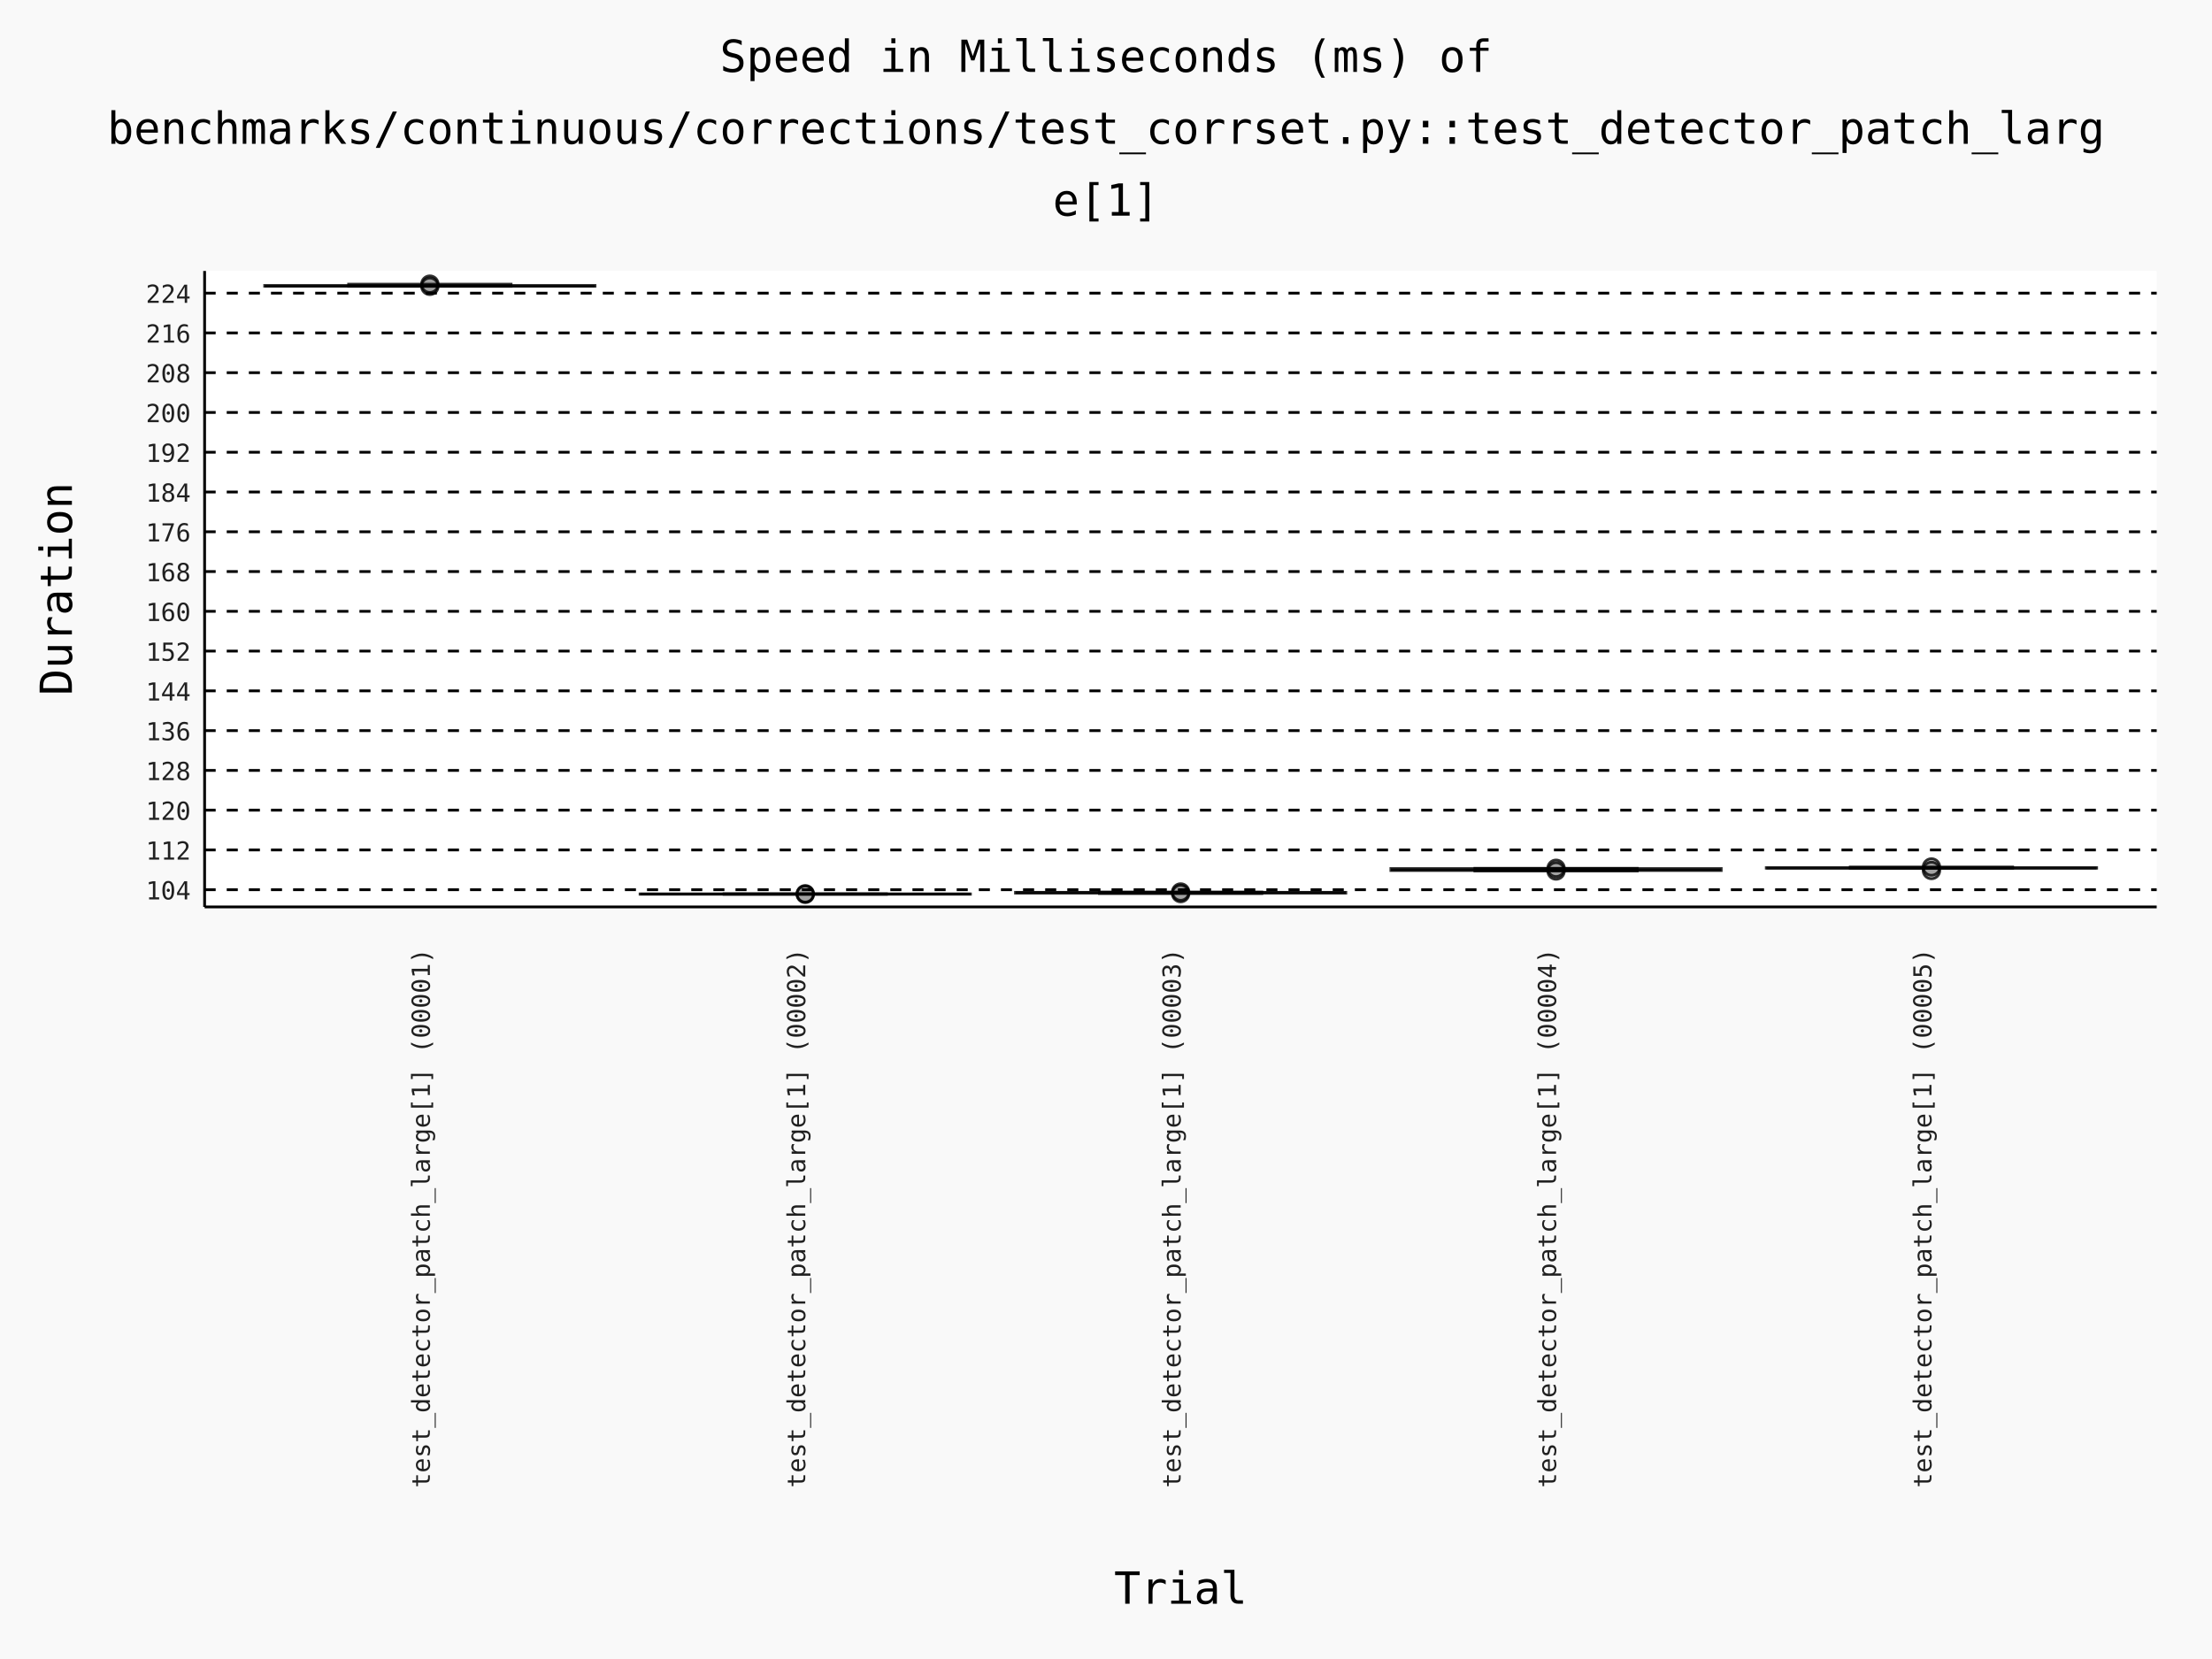
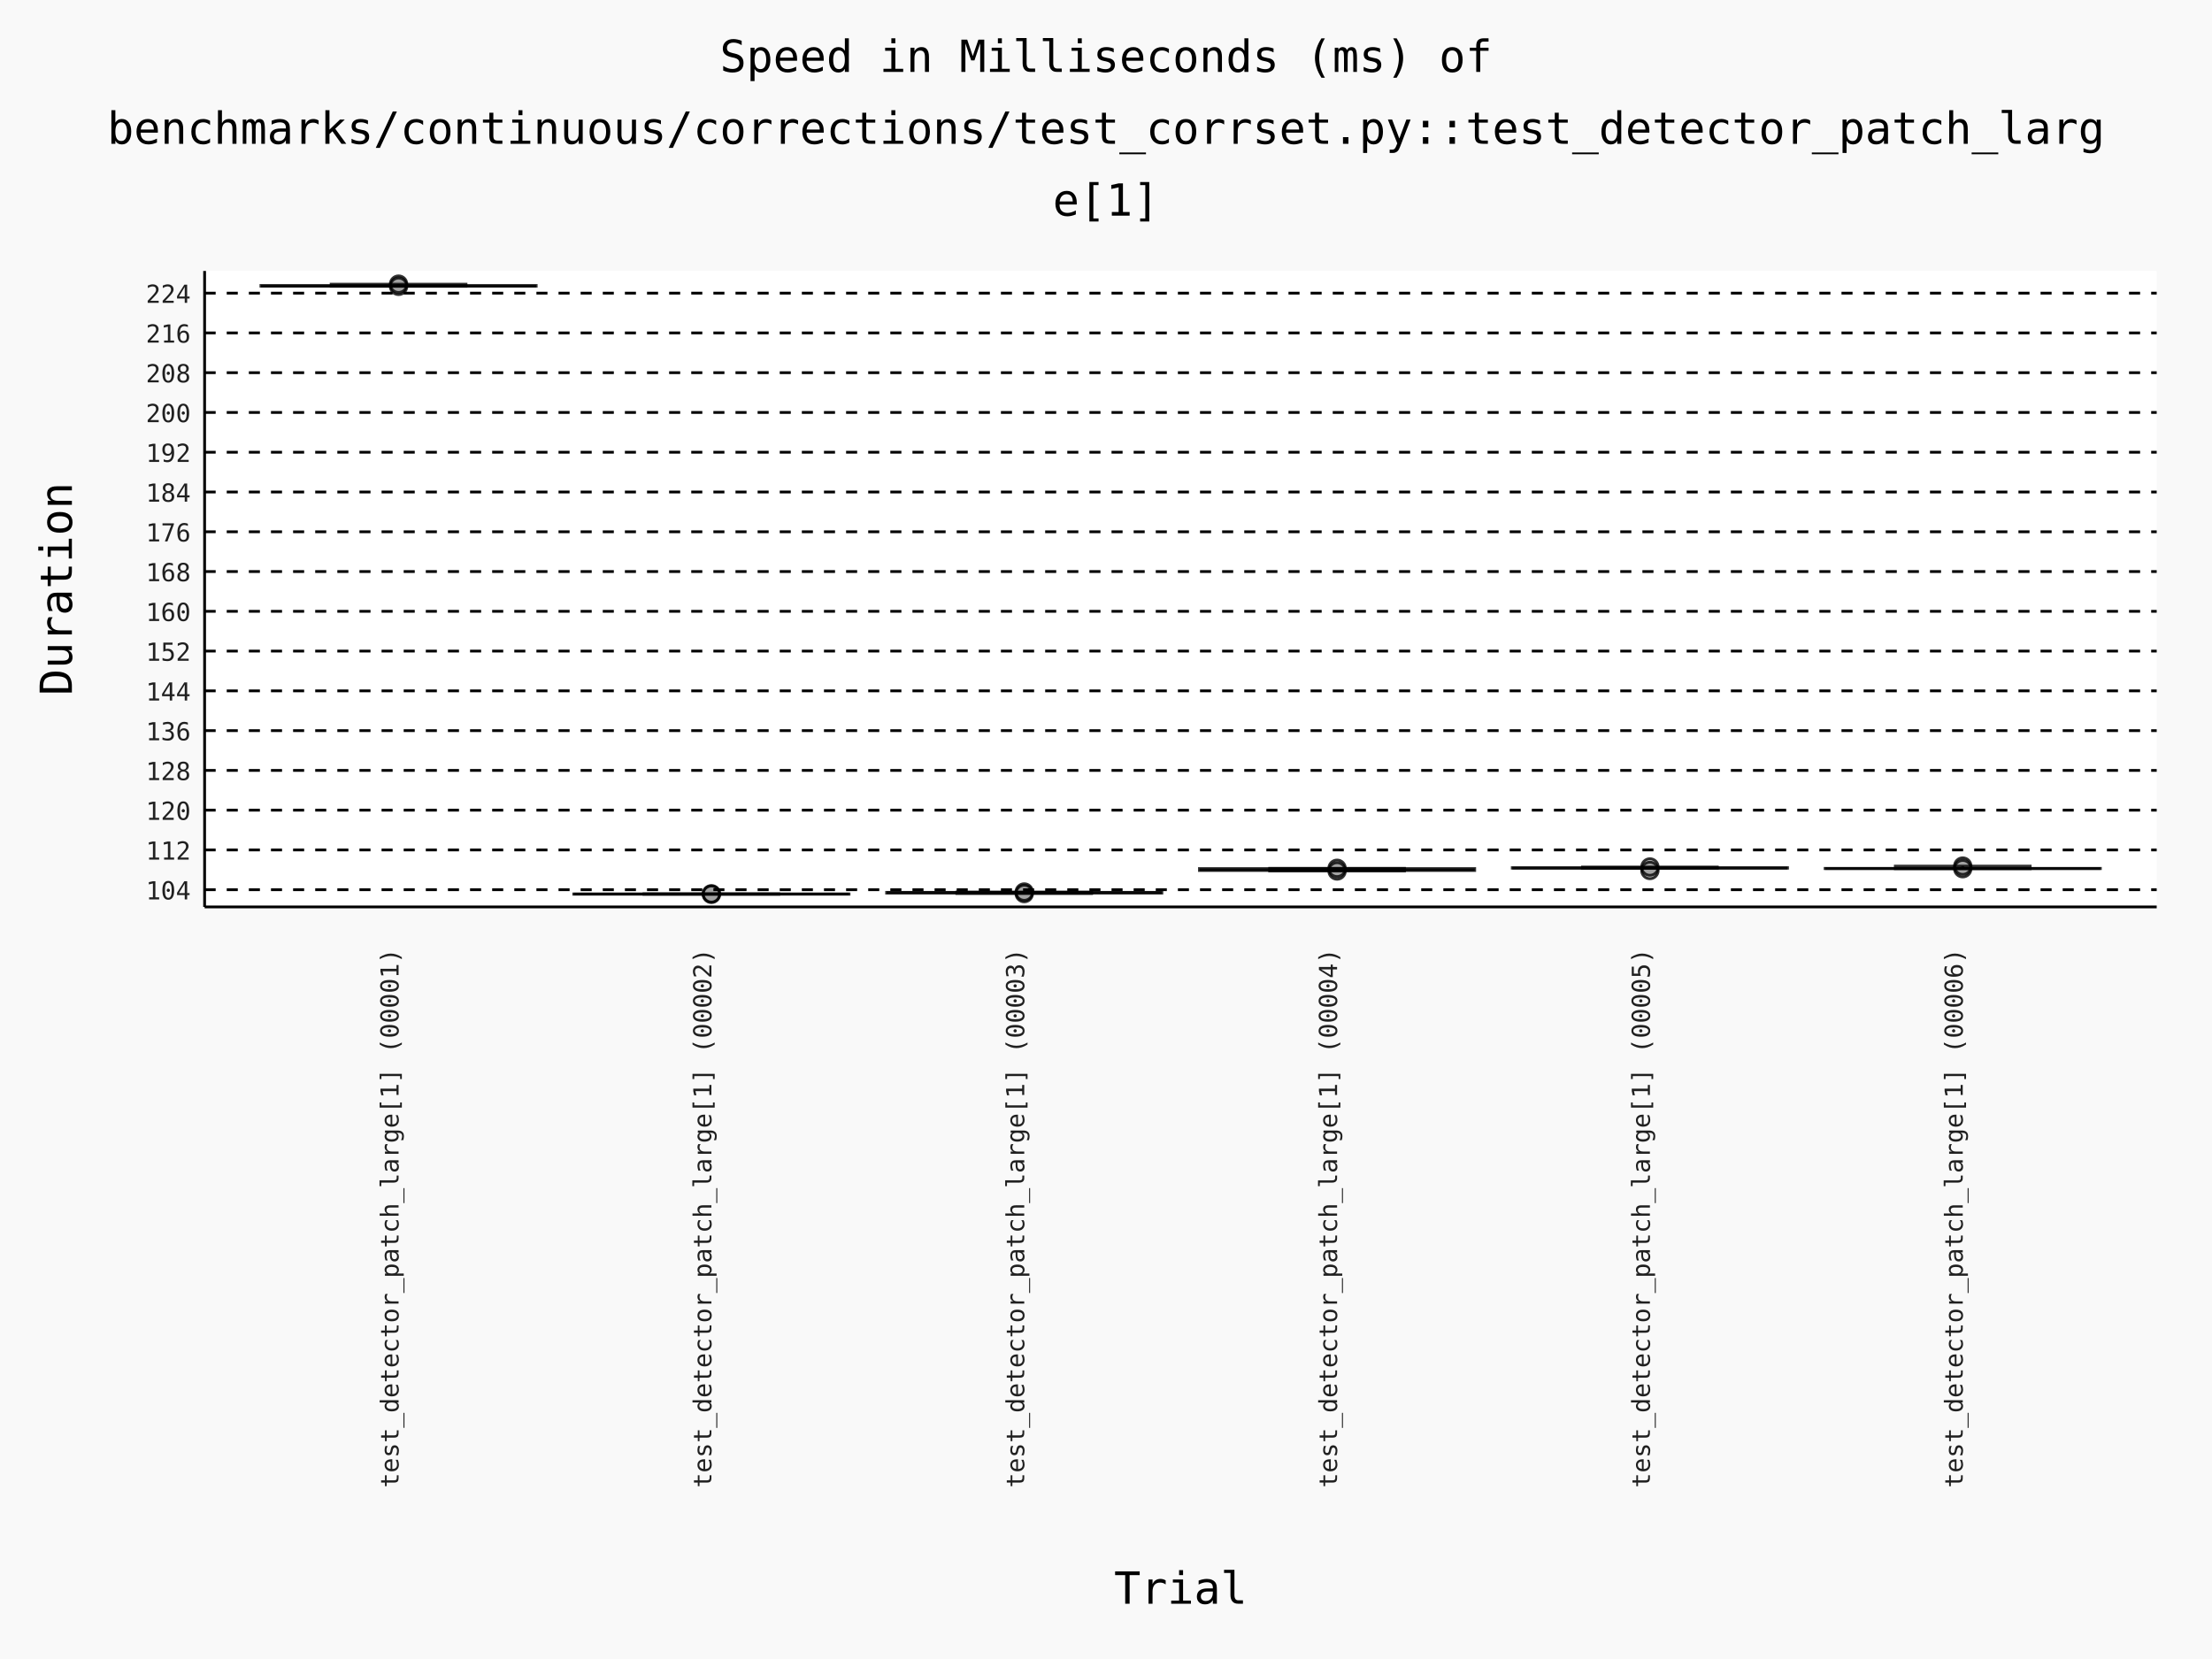
- <svg xmlns="http://www.w3.org/2000/svg" id="chart-4187ca46-183e-4e21-b282-db7cdbf3a3f5" class="pygal-chart" viewBox="0 0 800 600">
+ <svg xmlns="http://www.w3.org/2000/svg" id="chart-a7831eba-9ef0-4ba5-ba23-de977961a5cc" class="pygal-chart" viewBox="0 0 800 600">
  <defs>
-     <style type="text/css">#chart-4187ca46-183e-4e21-b282-db7cdbf3a3f5{-webkit-user-select:none;-webkit-font-smoothing:antialiased;font-family:Consolas,"Deja Vu Sans Mono","Bitstream Vera Sans Mono","Courier New",monospace}#chart-4187ca46-183e-4e21-b282-db7cdbf3a3f5 .title{font-family:Consolas,"Deja Vu Sans Mono","Bitstream Vera Sans Mono","Courier New",monospace;font-size:16px}#chart-4187ca46-183e-4e21-b282-db7cdbf3a3f5 .legends .legend text{font-family:Consolas,"Deja Vu Sans Mono","Bitstream Vera Sans Mono","Courier New",monospace;font-size:14px}#chart-4187ca46-183e-4e21-b282-db7cdbf3a3f5 .axis text{font-family:Consolas,"Deja Vu Sans Mono","Bitstream Vera Sans Mono","Courier New",monospace;font-size:10px}#chart-4187ca46-183e-4e21-b282-db7cdbf3a3f5 .axis text.major{font-family:Consolas,"Deja Vu Sans Mono","Bitstream Vera Sans Mono","Courier New",monospace;font-size:10px}#chart-4187ca46-183e-4e21-b282-db7cdbf3a3f5 .text-overlay text.value{font-family:Consolas,"Deja Vu Sans Mono","Bitstream Vera Sans Mono","Courier New",monospace;font-size:16px}#chart-4187ca46-183e-4e21-b282-db7cdbf3a3f5 .text-overlay text.label{font-family:Consolas,"Deja Vu Sans Mono","Bitstream Vera Sans Mono","Courier New",monospace;font-size:10px}#chart-4187ca46-183e-4e21-b282-db7cdbf3a3f5 .tooltip{font-family:Consolas,"Deja Vu Sans Mono","Bitstream Vera Sans Mono","Courier New",monospace;font-size:14px}#chart-4187ca46-183e-4e21-b282-db7cdbf3a3f5 text.no_data{font-family:Consolas,"Deja Vu Sans Mono","Bitstream Vera Sans Mono","Courier New",monospace;font-size:64px}
- #chart-4187ca46-183e-4e21-b282-db7cdbf3a3f5{background-color:rgba(249,249,249,1)}#chart-4187ca46-183e-4e21-b282-db7cdbf3a3f5 path,#chart-4187ca46-183e-4e21-b282-db7cdbf3a3f5 line,#chart-4187ca46-183e-4e21-b282-db7cdbf3a3f5 rect,#chart-4187ca46-183e-4e21-b282-db7cdbf3a3f5 circle{-webkit-transition:150ms;-moz-transition:150ms;transition:150ms}#chart-4187ca46-183e-4e21-b282-db7cdbf3a3f5 .graph &gt; .background{fill:rgba(249,249,249,1)}#chart-4187ca46-183e-4e21-b282-db7cdbf3a3f5 .plot &gt; .background{fill:rgba(255,255,255,1)}#chart-4187ca46-183e-4e21-b282-db7cdbf3a3f5 .graph{fill:rgba(0,0,0,.87)}#chart-4187ca46-183e-4e21-b282-db7cdbf3a3f5 text.no_data{fill:rgba(0,0,0,1)}#chart-4187ca46-183e-4e21-b282-db7cdbf3a3f5 .title{fill:rgba(0,0,0,1)}#chart-4187ca46-183e-4e21-b282-db7cdbf3a3f5 .legends .legend text{fill:rgba(0,0,0,.87)}#chart-4187ca46-183e-4e21-b282-db7cdbf3a3f5 .legends .legend:hover text{fill:rgba(0,0,0,1)}#chart-4187ca46-183e-4e21-b282-db7cdbf3a3f5 .axis .line{stroke:rgba(0,0,0,1)}#chart-4187ca46-183e-4e21-b282-db7cdbf3a3f5 .axis .guide.line{stroke:rgba(0,0,0,.54)}#chart-4187ca46-183e-4e21-b282-db7cdbf3a3f5 .axis .major.line{stroke:rgba(0,0,0,.87)}#chart-4187ca46-183e-4e21-b282-db7cdbf3a3f5 .axis text.major{fill:rgba(0,0,0,1)}#chart-4187ca46-183e-4e21-b282-db7cdbf3a3f5 .axis.y .guides:hover .guide.line,#chart-4187ca46-183e-4e21-b282-db7cdbf3a3f5 .line-graph .axis.x .guides:hover .guide.line,#chart-4187ca46-183e-4e21-b282-db7cdbf3a3f5 .stackedline-graph .axis.x .guides:hover .guide.line,#chart-4187ca46-183e-4e21-b282-db7cdbf3a3f5 .xy-graph .axis.x .guides:hover .guide.line{stroke:rgba(0,0,0,1)}#chart-4187ca46-183e-4e21-b282-db7cdbf3a3f5 .axis .guides:hover text{fill:rgba(0,0,0,1)}#chart-4187ca46-183e-4e21-b282-db7cdbf3a3f5 .reactive{fill-opacity:.7;stroke-opacity:.8;stroke-width:1}#chart-4187ca46-183e-4e21-b282-db7cdbf3a3f5 .ci{stroke:rgba(0,0,0,.87)}#chart-4187ca46-183e-4e21-b282-db7cdbf3a3f5 .reactive.active,#chart-4187ca46-183e-4e21-b282-db7cdbf3a3f5 .active .reactive{fill-opacity:.8;stroke-opacity:.9;stroke-width:4}#chart-4187ca46-183e-4e21-b282-db7cdbf3a3f5 .ci .reactive.active{stroke-width:1.5}#chart-4187ca46-183e-4e21-b282-db7cdbf3a3f5 .series text{fill:rgba(0,0,0,1)}#chart-4187ca46-183e-4e21-b282-db7cdbf3a3f5 .tooltip rect{fill:rgba(255,255,255,1);stroke:rgba(0,0,0,1);-webkit-transition:opacity 150ms;-moz-transition:opacity 150ms;transition:opacity 150ms}#chart-4187ca46-183e-4e21-b282-db7cdbf3a3f5 .tooltip .label{fill:rgba(0,0,0,.87)}#chart-4187ca46-183e-4e21-b282-db7cdbf3a3f5 .tooltip .label{fill:rgba(0,0,0,.87)}#chart-4187ca46-183e-4e21-b282-db7cdbf3a3f5 .tooltip .legend{font-size:.8em;fill:rgba(0,0,0,.54)}#chart-4187ca46-183e-4e21-b282-db7cdbf3a3f5 .tooltip .x_label{font-size:.6em;fill:rgba(0,0,0,1)}#chart-4187ca46-183e-4e21-b282-db7cdbf3a3f5 .tooltip .xlink{font-size:.5em;text-decoration:underline}#chart-4187ca46-183e-4e21-b282-db7cdbf3a3f5 .tooltip .value{font-size:1.5em}#chart-4187ca46-183e-4e21-b282-db7cdbf3a3f5 .bound{font-size:.5em}#chart-4187ca46-183e-4e21-b282-db7cdbf3a3f5 .max-value{font-size:.75em;fill:rgba(0,0,0,.54)}#chart-4187ca46-183e-4e21-b282-db7cdbf3a3f5 .map-element{fill:rgba(255,255,255,1);stroke:rgba(0,0,0,.54) !important}#chart-4187ca46-183e-4e21-b282-db7cdbf3a3f5 .map-element .reactive{fill-opacity:inherit;stroke-opacity:inherit}#chart-4187ca46-183e-4e21-b282-db7cdbf3a3f5 .color-0,#chart-4187ca46-183e-4e21-b282-db7cdbf3a3f5 .color-0 a:visited{stroke:#000000;fill:#000000}#chart-4187ca46-183e-4e21-b282-db7cdbf3a3f5 .color-1,#chart-4187ca46-183e-4e21-b282-db7cdbf3a3f5 .color-1 a:visited{stroke:#000000;fill:#000000}#chart-4187ca46-183e-4e21-b282-db7cdbf3a3f5 .color-2,#chart-4187ca46-183e-4e21-b282-db7cdbf3a3f5 .color-2 a:visited{stroke:#000000;fill:#000000}#chart-4187ca46-183e-4e21-b282-db7cdbf3a3f5 .color-3,#chart-4187ca46-183e-4e21-b282-db7cdbf3a3f5 .color-3 a:visited{stroke:#000000;fill:#000000}#chart-4187ca46-183e-4e21-b282-db7cdbf3a3f5 .color-4,#chart-4187ca46-183e-4e21-b282-db7cdbf3a3f5 .color-4 a:visited{stroke:#000000;fill:#000000}#chart-4187ca46-183e-4e21-b282-db7cdbf3a3f5 .text-overlay .color-0 text{fill:white}#chart-4187ca46-183e-4e21-b282-db7cdbf3a3f5 .text-overlay .color-1 text{fill:white}#chart-4187ca46-183e-4e21-b282-db7cdbf3a3f5 .text-overlay .color-2 text{fill:white}#chart-4187ca46-183e-4e21-b282-db7cdbf3a3f5 .text-overlay .color-3 text{fill:white}#chart-4187ca46-183e-4e21-b282-db7cdbf3a3f5 .text-overlay .color-4 text{fill:white}
- #chart-4187ca46-183e-4e21-b282-db7cdbf3a3f5 text.no_data{text-anchor:middle}#chart-4187ca46-183e-4e21-b282-db7cdbf3a3f5 .guide.line{fill:none}#chart-4187ca46-183e-4e21-b282-db7cdbf3a3f5 .centered{text-anchor:middle}#chart-4187ca46-183e-4e21-b282-db7cdbf3a3f5 .title{text-anchor:middle}#chart-4187ca46-183e-4e21-b282-db7cdbf3a3f5 .legends .legend text{fill-opacity:1}#chart-4187ca46-183e-4e21-b282-db7cdbf3a3f5 .axis.x text{text-anchor:middle}#chart-4187ca46-183e-4e21-b282-db7cdbf3a3f5 .axis.x:not(.web) text[transform]{text-anchor:start}#chart-4187ca46-183e-4e21-b282-db7cdbf3a3f5 .axis.x:not(.web) text[transform].backwards{text-anchor:end}#chart-4187ca46-183e-4e21-b282-db7cdbf3a3f5 .axis.y text{text-anchor:end}#chart-4187ca46-183e-4e21-b282-db7cdbf3a3f5 .axis.y text[transform].backwards{text-anchor:start}#chart-4187ca46-183e-4e21-b282-db7cdbf3a3f5 .axis.y2 text{text-anchor:start}#chart-4187ca46-183e-4e21-b282-db7cdbf3a3f5 .axis.y2 text[transform].backwards{text-anchor:end}#chart-4187ca46-183e-4e21-b282-db7cdbf3a3f5 .axis .guide.line{stroke-dasharray:4,4;stroke:black}#chart-4187ca46-183e-4e21-b282-db7cdbf3a3f5 .axis .major.guide.line{stroke-dasharray:6,6;stroke:black}#chart-4187ca46-183e-4e21-b282-db7cdbf3a3f5 .horizontal .axis.y .guide.line,#chart-4187ca46-183e-4e21-b282-db7cdbf3a3f5 .horizontal .axis.y2 .guide.line,#chart-4187ca46-183e-4e21-b282-db7cdbf3a3f5 .vertical .axis.x .guide.line{opacity:0}#chart-4187ca46-183e-4e21-b282-db7cdbf3a3f5 .horizontal .axis.always_show .guide.line,#chart-4187ca46-183e-4e21-b282-db7cdbf3a3f5 .vertical .axis.always_show .guide.line{opacity:1 !important}#chart-4187ca46-183e-4e21-b282-db7cdbf3a3f5 .axis.y .guides:hover .guide.line,#chart-4187ca46-183e-4e21-b282-db7cdbf3a3f5 .axis.y2 .guides:hover .guide.line,#chart-4187ca46-183e-4e21-b282-db7cdbf3a3f5 .axis.x .guides:hover .guide.line{opacity:1}#chart-4187ca46-183e-4e21-b282-db7cdbf3a3f5 .axis .guides:hover text{opacity:1}#chart-4187ca46-183e-4e21-b282-db7cdbf3a3f5 .nofill{fill:none}#chart-4187ca46-183e-4e21-b282-db7cdbf3a3f5 .subtle-fill{fill-opacity:.2}#chart-4187ca46-183e-4e21-b282-db7cdbf3a3f5 .dot{stroke-width:1px;fill-opacity:1;stroke-opacity:1}#chart-4187ca46-183e-4e21-b282-db7cdbf3a3f5 .dot.active{stroke-width:5px}#chart-4187ca46-183e-4e21-b282-db7cdbf3a3f5 .dot.negative{fill:transparent}#chart-4187ca46-183e-4e21-b282-db7cdbf3a3f5 text,#chart-4187ca46-183e-4e21-b282-db7cdbf3a3f5 tspan{stroke:none !important}#chart-4187ca46-183e-4e21-b282-db7cdbf3a3f5 .series text.active{opacity:1}#chart-4187ca46-183e-4e21-b282-db7cdbf3a3f5 .tooltip rect{fill-opacity:.95;stroke-width:.5}#chart-4187ca46-183e-4e21-b282-db7cdbf3a3f5 .tooltip text{fill-opacity:1}#chart-4187ca46-183e-4e21-b282-db7cdbf3a3f5 .showable{visibility:hidden}#chart-4187ca46-183e-4e21-b282-db7cdbf3a3f5 .showable.shown{visibility:visible}#chart-4187ca46-183e-4e21-b282-db7cdbf3a3f5 .gauge-background{fill:rgba(229,229,229,1);stroke:none}#chart-4187ca46-183e-4e21-b282-db7cdbf3a3f5 .bg-lines{stroke:rgba(249,249,249,1);stroke-width:2px}
+     <style type="text/css">#chart-a7831eba-9ef0-4ba5-ba23-de977961a5cc{-webkit-user-select:none;-webkit-font-smoothing:antialiased;font-family:Consolas,"Deja Vu Sans Mono","Bitstream Vera Sans Mono","Courier New",monospace}#chart-a7831eba-9ef0-4ba5-ba23-de977961a5cc .title{font-family:Consolas,"Deja Vu Sans Mono","Bitstream Vera Sans Mono","Courier New",monospace;font-size:16px}#chart-a7831eba-9ef0-4ba5-ba23-de977961a5cc .legends .legend text{font-family:Consolas,"Deja Vu Sans Mono","Bitstream Vera Sans Mono","Courier New",monospace;font-size:14px}#chart-a7831eba-9ef0-4ba5-ba23-de977961a5cc .axis text{font-family:Consolas,"Deja Vu Sans Mono","Bitstream Vera Sans Mono","Courier New",monospace;font-size:10px}#chart-a7831eba-9ef0-4ba5-ba23-de977961a5cc .axis text.major{font-family:Consolas,"Deja Vu Sans Mono","Bitstream Vera Sans Mono","Courier New",monospace;font-size:10px}#chart-a7831eba-9ef0-4ba5-ba23-de977961a5cc .text-overlay text.value{font-family:Consolas,"Deja Vu Sans Mono","Bitstream Vera Sans Mono","Courier New",monospace;font-size:16px}#chart-a7831eba-9ef0-4ba5-ba23-de977961a5cc .text-overlay text.label{font-family:Consolas,"Deja Vu Sans Mono","Bitstream Vera Sans Mono","Courier New",monospace;font-size:10px}#chart-a7831eba-9ef0-4ba5-ba23-de977961a5cc .tooltip{font-family:Consolas,"Deja Vu Sans Mono","Bitstream Vera Sans Mono","Courier New",monospace;font-size:14px}#chart-a7831eba-9ef0-4ba5-ba23-de977961a5cc text.no_data{font-family:Consolas,"Deja Vu Sans Mono","Bitstream Vera Sans Mono","Courier New",monospace;font-size:64px}
+ #chart-a7831eba-9ef0-4ba5-ba23-de977961a5cc{background-color:rgba(249,249,249,1)}#chart-a7831eba-9ef0-4ba5-ba23-de977961a5cc path,#chart-a7831eba-9ef0-4ba5-ba23-de977961a5cc line,#chart-a7831eba-9ef0-4ba5-ba23-de977961a5cc rect,#chart-a7831eba-9ef0-4ba5-ba23-de977961a5cc circle{-webkit-transition:150ms;-moz-transition:150ms;transition:150ms}#chart-a7831eba-9ef0-4ba5-ba23-de977961a5cc .graph &gt; .background{fill:rgba(249,249,249,1)}#chart-a7831eba-9ef0-4ba5-ba23-de977961a5cc .plot &gt; .background{fill:rgba(255,255,255,1)}#chart-a7831eba-9ef0-4ba5-ba23-de977961a5cc .graph{fill:rgba(0,0,0,.87)}#chart-a7831eba-9ef0-4ba5-ba23-de977961a5cc text.no_data{fill:rgba(0,0,0,1)}#chart-a7831eba-9ef0-4ba5-ba23-de977961a5cc .title{fill:rgba(0,0,0,1)}#chart-a7831eba-9ef0-4ba5-ba23-de977961a5cc .legends .legend text{fill:rgba(0,0,0,.87)}#chart-a7831eba-9ef0-4ba5-ba23-de977961a5cc .legends .legend:hover text{fill:rgba(0,0,0,1)}#chart-a7831eba-9ef0-4ba5-ba23-de977961a5cc .axis .line{stroke:rgba(0,0,0,1)}#chart-a7831eba-9ef0-4ba5-ba23-de977961a5cc .axis .guide.line{stroke:rgba(0,0,0,.54)}#chart-a7831eba-9ef0-4ba5-ba23-de977961a5cc .axis .major.line{stroke:rgba(0,0,0,.87)}#chart-a7831eba-9ef0-4ba5-ba23-de977961a5cc .axis text.major{fill:rgba(0,0,0,1)}#chart-a7831eba-9ef0-4ba5-ba23-de977961a5cc .axis.y .guides:hover .guide.line,#chart-a7831eba-9ef0-4ba5-ba23-de977961a5cc .line-graph .axis.x .guides:hover .guide.line,#chart-a7831eba-9ef0-4ba5-ba23-de977961a5cc .stackedline-graph .axis.x .guides:hover .guide.line,#chart-a7831eba-9ef0-4ba5-ba23-de977961a5cc .xy-graph .axis.x .guides:hover .guide.line{stroke:rgba(0,0,0,1)}#chart-a7831eba-9ef0-4ba5-ba23-de977961a5cc .axis .guides:hover text{fill:rgba(0,0,0,1)}#chart-a7831eba-9ef0-4ba5-ba23-de977961a5cc .reactive{fill-opacity:.7;stroke-opacity:.8;stroke-width:1}#chart-a7831eba-9ef0-4ba5-ba23-de977961a5cc .ci{stroke:rgba(0,0,0,.87)}#chart-a7831eba-9ef0-4ba5-ba23-de977961a5cc .reactive.active,#chart-a7831eba-9ef0-4ba5-ba23-de977961a5cc .active .reactive{fill-opacity:.8;stroke-opacity:.9;stroke-width:4}#chart-a7831eba-9ef0-4ba5-ba23-de977961a5cc .ci .reactive.active{stroke-width:1.5}#chart-a7831eba-9ef0-4ba5-ba23-de977961a5cc .series text{fill:rgba(0,0,0,1)}#chart-a7831eba-9ef0-4ba5-ba23-de977961a5cc .tooltip rect{fill:rgba(255,255,255,1);stroke:rgba(0,0,0,1);-webkit-transition:opacity 150ms;-moz-transition:opacity 150ms;transition:opacity 150ms}#chart-a7831eba-9ef0-4ba5-ba23-de977961a5cc .tooltip .label{fill:rgba(0,0,0,.87)}#chart-a7831eba-9ef0-4ba5-ba23-de977961a5cc .tooltip .label{fill:rgba(0,0,0,.87)}#chart-a7831eba-9ef0-4ba5-ba23-de977961a5cc .tooltip .legend{font-size:.8em;fill:rgba(0,0,0,.54)}#chart-a7831eba-9ef0-4ba5-ba23-de977961a5cc .tooltip .x_label{font-size:.6em;fill:rgba(0,0,0,1)}#chart-a7831eba-9ef0-4ba5-ba23-de977961a5cc .tooltip .xlink{font-size:.5em;text-decoration:underline}#chart-a7831eba-9ef0-4ba5-ba23-de977961a5cc .tooltip .value{font-size:1.5em}#chart-a7831eba-9ef0-4ba5-ba23-de977961a5cc .bound{font-size:.5em}#chart-a7831eba-9ef0-4ba5-ba23-de977961a5cc .max-value{font-size:.75em;fill:rgba(0,0,0,.54)}#chart-a7831eba-9ef0-4ba5-ba23-de977961a5cc .map-element{fill:rgba(255,255,255,1);stroke:rgba(0,0,0,.54) !important}#chart-a7831eba-9ef0-4ba5-ba23-de977961a5cc .map-element .reactive{fill-opacity:inherit;stroke-opacity:inherit}#chart-a7831eba-9ef0-4ba5-ba23-de977961a5cc .color-0,#chart-a7831eba-9ef0-4ba5-ba23-de977961a5cc .color-0 a:visited{stroke:#000000;fill:#000000}#chart-a7831eba-9ef0-4ba5-ba23-de977961a5cc .color-1,#chart-a7831eba-9ef0-4ba5-ba23-de977961a5cc .color-1 a:visited{stroke:#000000;fill:#000000}#chart-a7831eba-9ef0-4ba5-ba23-de977961a5cc .color-2,#chart-a7831eba-9ef0-4ba5-ba23-de977961a5cc .color-2 a:visited{stroke:#000000;fill:#000000}#chart-a7831eba-9ef0-4ba5-ba23-de977961a5cc .color-3,#chart-a7831eba-9ef0-4ba5-ba23-de977961a5cc .color-3 a:visited{stroke:#000000;fill:#000000}#chart-a7831eba-9ef0-4ba5-ba23-de977961a5cc .color-4,#chart-a7831eba-9ef0-4ba5-ba23-de977961a5cc .color-4 a:visited{stroke:#000000;fill:#000000}#chart-a7831eba-9ef0-4ba5-ba23-de977961a5cc .color-5,#chart-a7831eba-9ef0-4ba5-ba23-de977961a5cc .color-5 a:visited{stroke:#000000;fill:#000000}#chart-a7831eba-9ef0-4ba5-ba23-de977961a5cc .text-overlay .color-0 text{fill:white}#chart-a7831eba-9ef0-4ba5-ba23-de977961a5cc .text-overlay .color-1 text{fill:white}#chart-a7831eba-9ef0-4ba5-ba23-de977961a5cc .text-overlay .color-2 text{fill:white}#chart-a7831eba-9ef0-4ba5-ba23-de977961a5cc .text-overlay .color-3 text{fill:white}#chart-a7831eba-9ef0-4ba5-ba23-de977961a5cc .text-overlay .color-4 text{fill:white}#chart-a7831eba-9ef0-4ba5-ba23-de977961a5cc .text-overlay .color-5 text{fill:white}
+ #chart-a7831eba-9ef0-4ba5-ba23-de977961a5cc text.no_data{text-anchor:middle}#chart-a7831eba-9ef0-4ba5-ba23-de977961a5cc .guide.line{fill:none}#chart-a7831eba-9ef0-4ba5-ba23-de977961a5cc .centered{text-anchor:middle}#chart-a7831eba-9ef0-4ba5-ba23-de977961a5cc .title{text-anchor:middle}#chart-a7831eba-9ef0-4ba5-ba23-de977961a5cc .legends .legend text{fill-opacity:1}#chart-a7831eba-9ef0-4ba5-ba23-de977961a5cc .axis.x text{text-anchor:middle}#chart-a7831eba-9ef0-4ba5-ba23-de977961a5cc .axis.x:not(.web) text[transform]{text-anchor:start}#chart-a7831eba-9ef0-4ba5-ba23-de977961a5cc .axis.x:not(.web) text[transform].backwards{text-anchor:end}#chart-a7831eba-9ef0-4ba5-ba23-de977961a5cc .axis.y text{text-anchor:end}#chart-a7831eba-9ef0-4ba5-ba23-de977961a5cc .axis.y text[transform].backwards{text-anchor:start}#chart-a7831eba-9ef0-4ba5-ba23-de977961a5cc .axis.y2 text{text-anchor:start}#chart-a7831eba-9ef0-4ba5-ba23-de977961a5cc .axis.y2 text[transform].backwards{text-anchor:end}#chart-a7831eba-9ef0-4ba5-ba23-de977961a5cc .axis .guide.line{stroke-dasharray:4,4;stroke:black}#chart-a7831eba-9ef0-4ba5-ba23-de977961a5cc .axis .major.guide.line{stroke-dasharray:6,6;stroke:black}#chart-a7831eba-9ef0-4ba5-ba23-de977961a5cc .horizontal .axis.y .guide.line,#chart-a7831eba-9ef0-4ba5-ba23-de977961a5cc .horizontal .axis.y2 .guide.line,#chart-a7831eba-9ef0-4ba5-ba23-de977961a5cc .vertical .axis.x .guide.line{opacity:0}#chart-a7831eba-9ef0-4ba5-ba23-de977961a5cc .horizontal .axis.always_show .guide.line,#chart-a7831eba-9ef0-4ba5-ba23-de977961a5cc .vertical .axis.always_show .guide.line{opacity:1 !important}#chart-a7831eba-9ef0-4ba5-ba23-de977961a5cc .axis.y .guides:hover .guide.line,#chart-a7831eba-9ef0-4ba5-ba23-de977961a5cc .axis.y2 .guides:hover .guide.line,#chart-a7831eba-9ef0-4ba5-ba23-de977961a5cc .axis.x .guides:hover .guide.line{opacity:1}#chart-a7831eba-9ef0-4ba5-ba23-de977961a5cc .axis .guides:hover text{opacity:1}#chart-a7831eba-9ef0-4ba5-ba23-de977961a5cc .nofill{fill:none}#chart-a7831eba-9ef0-4ba5-ba23-de977961a5cc .subtle-fill{fill-opacity:.2}#chart-a7831eba-9ef0-4ba5-ba23-de977961a5cc .dot{stroke-width:1px;fill-opacity:1;stroke-opacity:1}#chart-a7831eba-9ef0-4ba5-ba23-de977961a5cc .dot.active{stroke-width:5px}#chart-a7831eba-9ef0-4ba5-ba23-de977961a5cc .dot.negative{fill:transparent}#chart-a7831eba-9ef0-4ba5-ba23-de977961a5cc text,#chart-a7831eba-9ef0-4ba5-ba23-de977961a5cc tspan{stroke:none !important}#chart-a7831eba-9ef0-4ba5-ba23-de977961a5cc .series text.active{opacity:1}#chart-a7831eba-9ef0-4ba5-ba23-de977961a5cc .tooltip rect{fill-opacity:.95;stroke-width:.5}#chart-a7831eba-9ef0-4ba5-ba23-de977961a5cc .tooltip text{fill-opacity:1}#chart-a7831eba-9ef0-4ba5-ba23-de977961a5cc .showable{visibility:hidden}#chart-a7831eba-9ef0-4ba5-ba23-de977961a5cc .showable.shown{visibility:visible}#chart-a7831eba-9ef0-4ba5-ba23-de977961a5cc .gauge-background{fill:rgba(229,229,229,1);stroke:none}#chart-a7831eba-9ef0-4ba5-ba23-de977961a5cc .bg-lines{stroke:rgba(249,249,249,1);stroke-width:2px}
.tooltip .value{font-size:1em !important}.axis text{font-size:9px !important}</style>
  </defs>
  <g class="graph custombox-graph vertical">
    <rect x="0" y="0" width="800" height="600" class="background" />
    <g transform="translate(74, 98)" class="plot">
      <rect x="0" y="0" width="706.0" height="230.0" class="background" />
      <g class="axis y always_show">
        <path d="M0 230 h706" class="line" />
        <g class="guides">
          <path d="M0 223.779 h706" class="guide line" />
          <text x="-5" y="227.279" class="">104</text>
        </g>
        <g class="guides">
          <path d="M0 209.395 h706" class="guide line" />
          <text x="-5" y="212.895" class="">112</text>
        </g>
        <g class="guides">
          <path d="M0 195.011 h706" class="guide line" />
          <text x="-5" y="198.511" class="">120</text>
        </g>
        <g class="guides">
          <path d="M0 180.627 h706" class="guide line" />
          <text x="-5" y="184.127" class="">128</text>
        </g>
        <g class="guides">
          <path d="M0 166.243 h706" class="guide line" />
          <text x="-5" y="169.743" class="">136</text>
        </g>
        <g class="guides">
          <path d="M0 151.859 h706" class="guide line" />
          <text x="-5" y="155.359" class="">144</text>
        </g>
        <g class="guides">
          <path d="M0 137.475 h706" class="guide line" />
          <text x="-5" y="140.975" class="">152</text>
        </g>
        <g class="guides">
          <path d="M0 123.091 h706" class="guide line" />
          <text x="-5" y="126.591" class="">160</text>
        </g>
        <g class="guides">
          <path d="M0 108.707 h706" class="guide line" />
          <text x="-5" y="112.207" class="">168</text>
        </g>
        <g class="guides">
          <path d="M0 94.323 h706" class="guide line" />
          <text x="-5" y="97.823" class="">176</text>
        </g>
        <g class="guides">
          <path d="M0 79.939 h706" class="guide line" />
          <text x="-5" y="83.439" class="">184</text>
        </g>
        <g class="guides">
          <path d="M0 65.555 h706" class="guide line" />
          <text x="-5" y="69.055" class="">192</text>
        </g>
        <g class="guides">
          <path d="M0 51.171 h706" class="guide line" />
          <text x="-5" y="54.671" class="">200</text>
        </g>
        <g class="guides">
          <path d="M0 36.787 h706" class="guide line" />
          <text x="-5" y="40.287" class="">208</text>
        </g>
        <g class="guides">
          <path d="M0 22.403 h706" class="guide line" />
          <text x="-5" y="25.903" class="">216</text>
        </g>
        <g class="guides">
          <path d="M0 8.019 h706" class="guide line" />
          <text x="-5" y="11.519" class="">224</text>
        </g>
      </g>
      <g class="axis x">
        <path d="M0 0 v230" class="line" />
        <g class="guides">
-           <path d="M81.462 0 v230" class="guide line" />
-           <text x="81.462" y="245.0" class="backwards" transform="rotate(270 81.46154 245)">test_detector_patch_large[1] (00001)</text>
-         </g>
-         <g class="guides">
-           <path d="M217.231 0 v230" class="guide line" />
-           <text x="217.231" y="245.0" class="backwards" transform="rotate(270 217.2308 245)">test_detector_patch_large[1] (00002)</text>
-         </g>
-         <g class="guides">
-           <path d="M353 0 v230" class="guide line" />
-           <text x="353.0" y="245.0" class="backwards" transform="rotate(270 353 245)">test_detector_patch_large[1] (00003)</text>
-         </g>
-         <g class="guides">
-           <path d="M488.769 0 v230" class="guide line" />
-           <text x="488.769" y="245.0" class="backwards" transform="rotate(270 488.7692 245)">test_detector_patch_large[1] (00004)</text>
-         </g>
-         <g class="guides">
-           <path d="M624.538 0 v230" class="guide line" />
-           <text x="624.538" y="245.0" class="backwards" transform="rotate(270 624.5385 245)">test_detector_patch_large[1] (00005)</text>
+           <path d="M70.147 0 v230" class="guide line" />
+           <text x="70.147" y="245.0" class="backwards" transform="rotate(270 70.14744 245)">test_detector_patch_large[1] (00001)</text>
+         </g>
+         <g class="guides">
+           <path d="M183.288 0 v230" class="guide line" />
+           <text x="183.288" y="245.0" class="backwards" transform="rotate(270 183.2885 245)">test_detector_patch_large[1] (00002)</text>
+         </g>
+         <g class="guides">
+           <path d="M296.429 0 v230" class="guide line" />
+           <text x="296.429" y="245.0" class="backwards" transform="rotate(270 296.4295 245)">test_detector_patch_large[1] (00003)</text>
+         </g>
+         <g class="guides">
+           <path d="M409.571 0 v230" class="guide line" />
+           <text x="409.571" y="245.0" class="backwards" transform="rotate(270 409.5705 245)">test_detector_patch_large[1] (00004)</text>
+         </g>
+         <g class="guides">
+           <path d="M522.712 0 v230" class="guide line" />
+           <text x="522.712" y="245.0" class="backwards" transform="rotate(270 522.7115 245)">test_detector_patch_large[1] (00005)</text>
+         </g>
+         <g class="guides">
+           <path d="M635.853 0 v230" class="guide line" />
+           <text x="635.853" y="245.0" class="backwards" transform="rotate(270 635.8526 245)">test_detector_patch_large[1] (00006)</text>
        </g>
      </g>
      <g class="series serie-0 color-0">
        <g class="boxes">
          <g class="box">
-             <path stroke-width="3" d="M51.592 5.548 L111.331 5.548" class="reactive tooltip-trigger" />
-             <path stroke-width="3" d="M21.723 5.495 L141.2 5.495" class="reactive tooltip-trigger" />
-             <path stroke-width="3" d="M51.592 4.768 L111.331 4.768" class="reactive tooltip-trigger" />
-             <path stroke-width="2" d="M81.462 5.548 L81.462 5.509" class="reactive tooltip-trigger" />
-             <path stroke-width="2" d="M81.462 4.768 L81.462 5.243" class="reactive tooltip-trigger" />
-             <rect x="21.723" y="5.243" height="0.266" width="119.477" class="subtle-fill reactive tooltip-trigger" />
-             <circle cx="81.462" cy="5.548" r="3" class="subtle-fill reactive tooltip-trigger" />
-             <circle cx="81.462" cy="4.768" r="3" class="subtle-fill reactive tooltip-trigger" />
+             <path stroke-width="3" d="M45.256 5.548 L95.038 5.548" class="reactive tooltip-trigger" />
+             <path stroke-width="3" d="M20.365 5.495 L119.929 5.495" class="reactive tooltip-trigger" />
+             <path stroke-width="3" d="M45.256 4.768 L95.038 4.768" class="reactive tooltip-trigger" />
+             <path stroke-width="2" d="M70.147 5.548 L70.147 5.509" class="reactive tooltip-trigger" />
+             <path stroke-width="2" d="M70.147 4.768 L70.147 5.243" class="reactive tooltip-trigger" />
+             <rect x="20.365" y="5.243" height="0.266" width="99.564" class="subtle-fill reactive tooltip-trigger" />
+             <circle cx="70.147" cy="5.548" r="3" class="subtle-fill reactive tooltip-trigger" />
+             <circle cx="70.147" cy="4.768" r="3" class="subtle-fill reactive tooltip-trigger" />
          </g>
        </g>
      </g>
      <g class="series serie-1 color-1">
        <g class="boxes">
          <g class="box">
-             <path stroke-width="3" d="M187.362 225.437 L247.1 225.437" class="reactive tooltip-trigger" />
-             <path stroke-width="3" d="M157.492 225.344 L276.969 225.344" class="reactive tooltip-trigger" />
-             <path stroke-width="3" d="M187.362 225.251 L247.1 225.251" class="reactive tooltip-trigger" />
-             <path stroke-width="2" d="M217.231 225.437 L217.231 225.406" class="reactive tooltip-trigger" />
-             <path stroke-width="2" d="M217.231 225.251 L217.231 225.303" class="reactive tooltip-trigger" />
-             <rect x="157.492" y="225.303" height="0.103" width="119.477" class="subtle-fill reactive tooltip-trigger" />
-             <circle cx="217.231" cy="225.437" r="3" class="subtle-fill reactive tooltip-trigger" />
-             <circle cx="217.231" cy="225.251" r="3" class="subtle-fill reactive tooltip-trigger" />
+             <path stroke-width="3" d="M158.397 225.437 L208.179 225.437" class="reactive tooltip-trigger" />
+             <path stroke-width="3" d="M133.506 225.344 L233.071 225.344" class="reactive tooltip-trigger" />
+             <path stroke-width="3" d="M158.397 225.251 L208.179 225.251" class="reactive tooltip-trigger" />
+             <path stroke-width="2" d="M183.288 225.437 L183.288 225.406" class="reactive tooltip-trigger" />
+             <path stroke-width="2" d="M183.288 225.251 L183.288 225.303" class="reactive tooltip-trigger" />
+             <rect x="133.506" y="225.303" height="0.103" width="99.564" class="subtle-fill reactive tooltip-trigger" />
+             <circle cx="183.288" cy="225.437" r="3" class="subtle-fill reactive tooltip-trigger" />
+             <circle cx="183.288" cy="225.251" r="3" class="subtle-fill reactive tooltip-trigger" />
          </g>
        </g>
      </g>
      <g class="series serie-2 color-2">
        <g class="boxes">
          <g class="box">
-             <path stroke-width="3" d="M323.131 225.175 L382.869 225.175" class="reactive tooltip-trigger" />
-             <path stroke-width="3" d="M293.262 224.824 L412.738 224.824" class="reactive tooltip-trigger" />
-             <path stroke-width="3" d="M323.131 224.607 L382.869 224.607" class="reactive tooltip-trigger" />
-             <path stroke-width="2" d="M353 225.175 L353 225.001" class="reactive tooltip-trigger" />
-             <path stroke-width="2" d="M353 224.607 L353 224.723" class="reactive tooltip-trigger" />
-             <rect x="293.262" y="224.723" height="0.277" width="119.477" class="subtle-fill reactive tooltip-trigger" />
-             <circle cx="353.0" cy="225.175" r="3" class="subtle-fill reactive tooltip-trigger" />
-             <circle cx="353.0" cy="224.607" r="3" class="subtle-fill reactive tooltip-trigger" />
+             <path stroke-width="3" d="M271.538 225.175 L321.321 225.175" class="reactive tooltip-trigger" />
+             <path stroke-width="3" d="M246.647 224.824 L346.212 224.824" class="reactive tooltip-trigger" />
+             <path stroke-width="3" d="M271.538 224.607 L321.321 224.607" class="reactive tooltip-trigger" />
+             <path stroke-width="2" d="M296.429 225.175 L296.429 225.001" class="reactive tooltip-trigger" />
+             <path stroke-width="2" d="M296.429 224.607 L296.429 224.723" class="reactive tooltip-trigger" />
+             <rect x="246.647" y="224.723" height="0.277" width="99.564" class="subtle-fill reactive tooltip-trigger" />
+             <circle cx="296.429" cy="225.175" r="3" class="subtle-fill reactive tooltip-trigger" />
+             <circle cx="296.429" cy="224.607" r="3" class="subtle-fill reactive tooltip-trigger" />
          </g>
        </g>
      </g>
      <g class="series serie-3 color-3">
        <g class="boxes">
          <g class="box">
-             <path stroke-width="3" d="M458.9 216.999 L518.638 216.999" class="reactive tooltip-trigger" />
-             <path stroke-width="3" d="M429.031 216.571 L548.508 216.571" class="reactive tooltip-trigger" />
-             <path stroke-width="3" d="M458.9 216.035 L518.638 216.035" class="reactive tooltip-trigger" />
-             <path stroke-width="2" d="M488.769 216.999 L488.769 216.83" class="reactive tooltip-trigger" />
-             <path stroke-width="2" d="M488.769 216.035 L488.769 216.12" class="reactive tooltip-trigger" />
-             <rect x="429.031" y="216.12" height="0.71" width="119.477" class="subtle-fill reactive tooltip-trigger" />
-             <circle cx="488.769" cy="216.999" r="3" class="subtle-fill reactive tooltip-trigger" />
-             <circle cx="488.769" cy="216.035" r="3" class="subtle-fill reactive tooltip-trigger" />
+             <path stroke-width="3" d="M384.679 216.999 L434.462 216.999" class="reactive tooltip-trigger" />
+             <path stroke-width="3" d="M359.788 216.571 L459.353 216.571" class="reactive tooltip-trigger" />
+             <path stroke-width="3" d="M384.679 216.035 L434.462 216.035" class="reactive tooltip-trigger" />
+             <path stroke-width="2" d="M409.571 216.999 L409.571 216.83" class="reactive tooltip-trigger" />
+             <path stroke-width="2" d="M409.571 216.035 L409.571 216.12" class="reactive tooltip-trigger" />
+             <rect x="359.788" y="216.12" height="0.71" width="99.564" class="subtle-fill reactive tooltip-trigger" />
+             <circle cx="409.571" cy="216.999" r="3" class="subtle-fill reactive tooltip-trigger" />
+             <circle cx="409.571" cy="216.035" r="3" class="subtle-fill reactive tooltip-trigger" />
          </g>
        </g>
      </g>
      <g class="series serie-4 color-4">
        <g class="boxes">
          <g class="box">
-             <path stroke-width="3" d="M594.669 216.026 L654.408 216.026" class="reactive tooltip-trigger" />
-             <path stroke-width="3" d="M564.8 215.949 L684.277 215.949" class="reactive tooltip-trigger" />
-             <path stroke-width="3" d="M594.669 215.564 L654.408 215.564" class="reactive tooltip-trigger" />
-             <path stroke-width="2" d="M624.538 216.026 L624.538 215.982" class="reactive tooltip-trigger" />
-             <path stroke-width="2" d="M624.538 215.564 L624.538 215.809" class="reactive tooltip-trigger" />
-             <rect x="564.8" y="215.809" height="0.173" width="119.477" class="subtle-fill reactive tooltip-trigger" />
-             <circle cx="624.538" cy="216.812" r="3" class="subtle-fill reactive tooltip-trigger" />
-             <circle cx="624.538" cy="215.564" r="3" class="subtle-fill reactive tooltip-trigger" />
+             <path stroke-width="3" d="M497.821 216.026 L547.603 216.026" class="reactive tooltip-trigger" />
+             <path stroke-width="3" d="M472.929 215.949 L572.494 215.949" class="reactive tooltip-trigger" />
+             <path stroke-width="3" d="M497.821 215.564 L547.603 215.564" class="reactive tooltip-trigger" />
+             <path stroke-width="2" d="M522.712 216.026 L522.712 215.982" class="reactive tooltip-trigger" />
+             <path stroke-width="2" d="M522.712 215.564 L522.712 215.809" class="reactive tooltip-trigger" />
+             <rect x="472.929" y="215.809" height="0.173" width="99.564" class="subtle-fill reactive tooltip-trigger" />
+             <circle cx="522.712" cy="216.812" r="3" class="subtle-fill reactive tooltip-trigger" />
+             <circle cx="522.712" cy="215.564" r="3" class="subtle-fill reactive tooltip-trigger" />
+           </g>
+         </g>
+       </g>
+       <g class="series serie-5 color-5">
+         <g class="boxes">
+           <g class="box">
+             <path stroke-width="3" d="M610.962 216.173 L660.744 216.173" class="reactive tooltip-trigger" />
+             <path stroke-width="3" d="M586.071 216.11 L685.635 216.11" class="reactive tooltip-trigger" />
+             <path stroke-width="3" d="M610.962 215.236 L660.744 215.236" class="reactive tooltip-trigger" />
+             <path stroke-width="2" d="M635.853 216.173 L635.853 216.143" class="reactive tooltip-trigger" />
+             <path stroke-width="2" d="M635.853 215.236 L635.853 216.053" class="reactive tooltip-trigger" />
+             <rect x="586.071" y="216.053" height="0.089" width="99.564" class="subtle-fill reactive tooltip-trigger" />
+             <circle cx="635.853" cy="216.173" r="3" class="subtle-fill reactive tooltip-trigger" />
+             <circle cx="635.853" cy="215.236" r="3" class="subtle-fill reactive tooltip-trigger" />
          </g>
        </g>
      </g>
    </g>
    <g class="titles">
      <text x="400.0" y="26" class="title plot_title">Speed in Milliseconds (ms) of</text>
      <text x="400.0" y="52" class="title plot_title">benchmarks/continuous/corrections/test_corrset.py::test_detector_patch_larg</text>
      <text x="400.0" y="78" class="title plot_title">e[1]</text>
      <text x="427.0" y="580.0" class="title">Trial</text>
      <text x="0" y="239.0" class="title" transform="rotate(-90 0 213)">Duration</text>
    </g>
    <g transform="translate(74, 98)" class="plot overlay">
      <g class="series serie-0 color-0" />
      <g class="series serie-1 color-1" />
      <g class="series serie-2 color-2" />
      <g class="series serie-3 color-3" />
      <g class="series serie-4 color-4" />
+       <g class="series serie-5 color-5" />
    </g>
    <g transform="translate(74, 98)" class="plot text-overlay">
      <g class="series serie-0 color-0" />
      <g class="series serie-1 color-1" />
      <g class="series serie-2 color-2" />
      <g class="series serie-3 color-3" />
      <g class="series serie-4 color-4" />
+       <g class="series serie-5 color-5" />
    </g>
    <g transform="translate(74, 98)" class="plot tooltip-overlay">
      <g transform="translate(0 0)" style="opacity: 0" class="tooltip">
        <rect rx="0" ry="0" width="0" height="0" class="tooltip-box" />
        <g class="text" />
      </g>
    </g>
  </g>
</svg>
